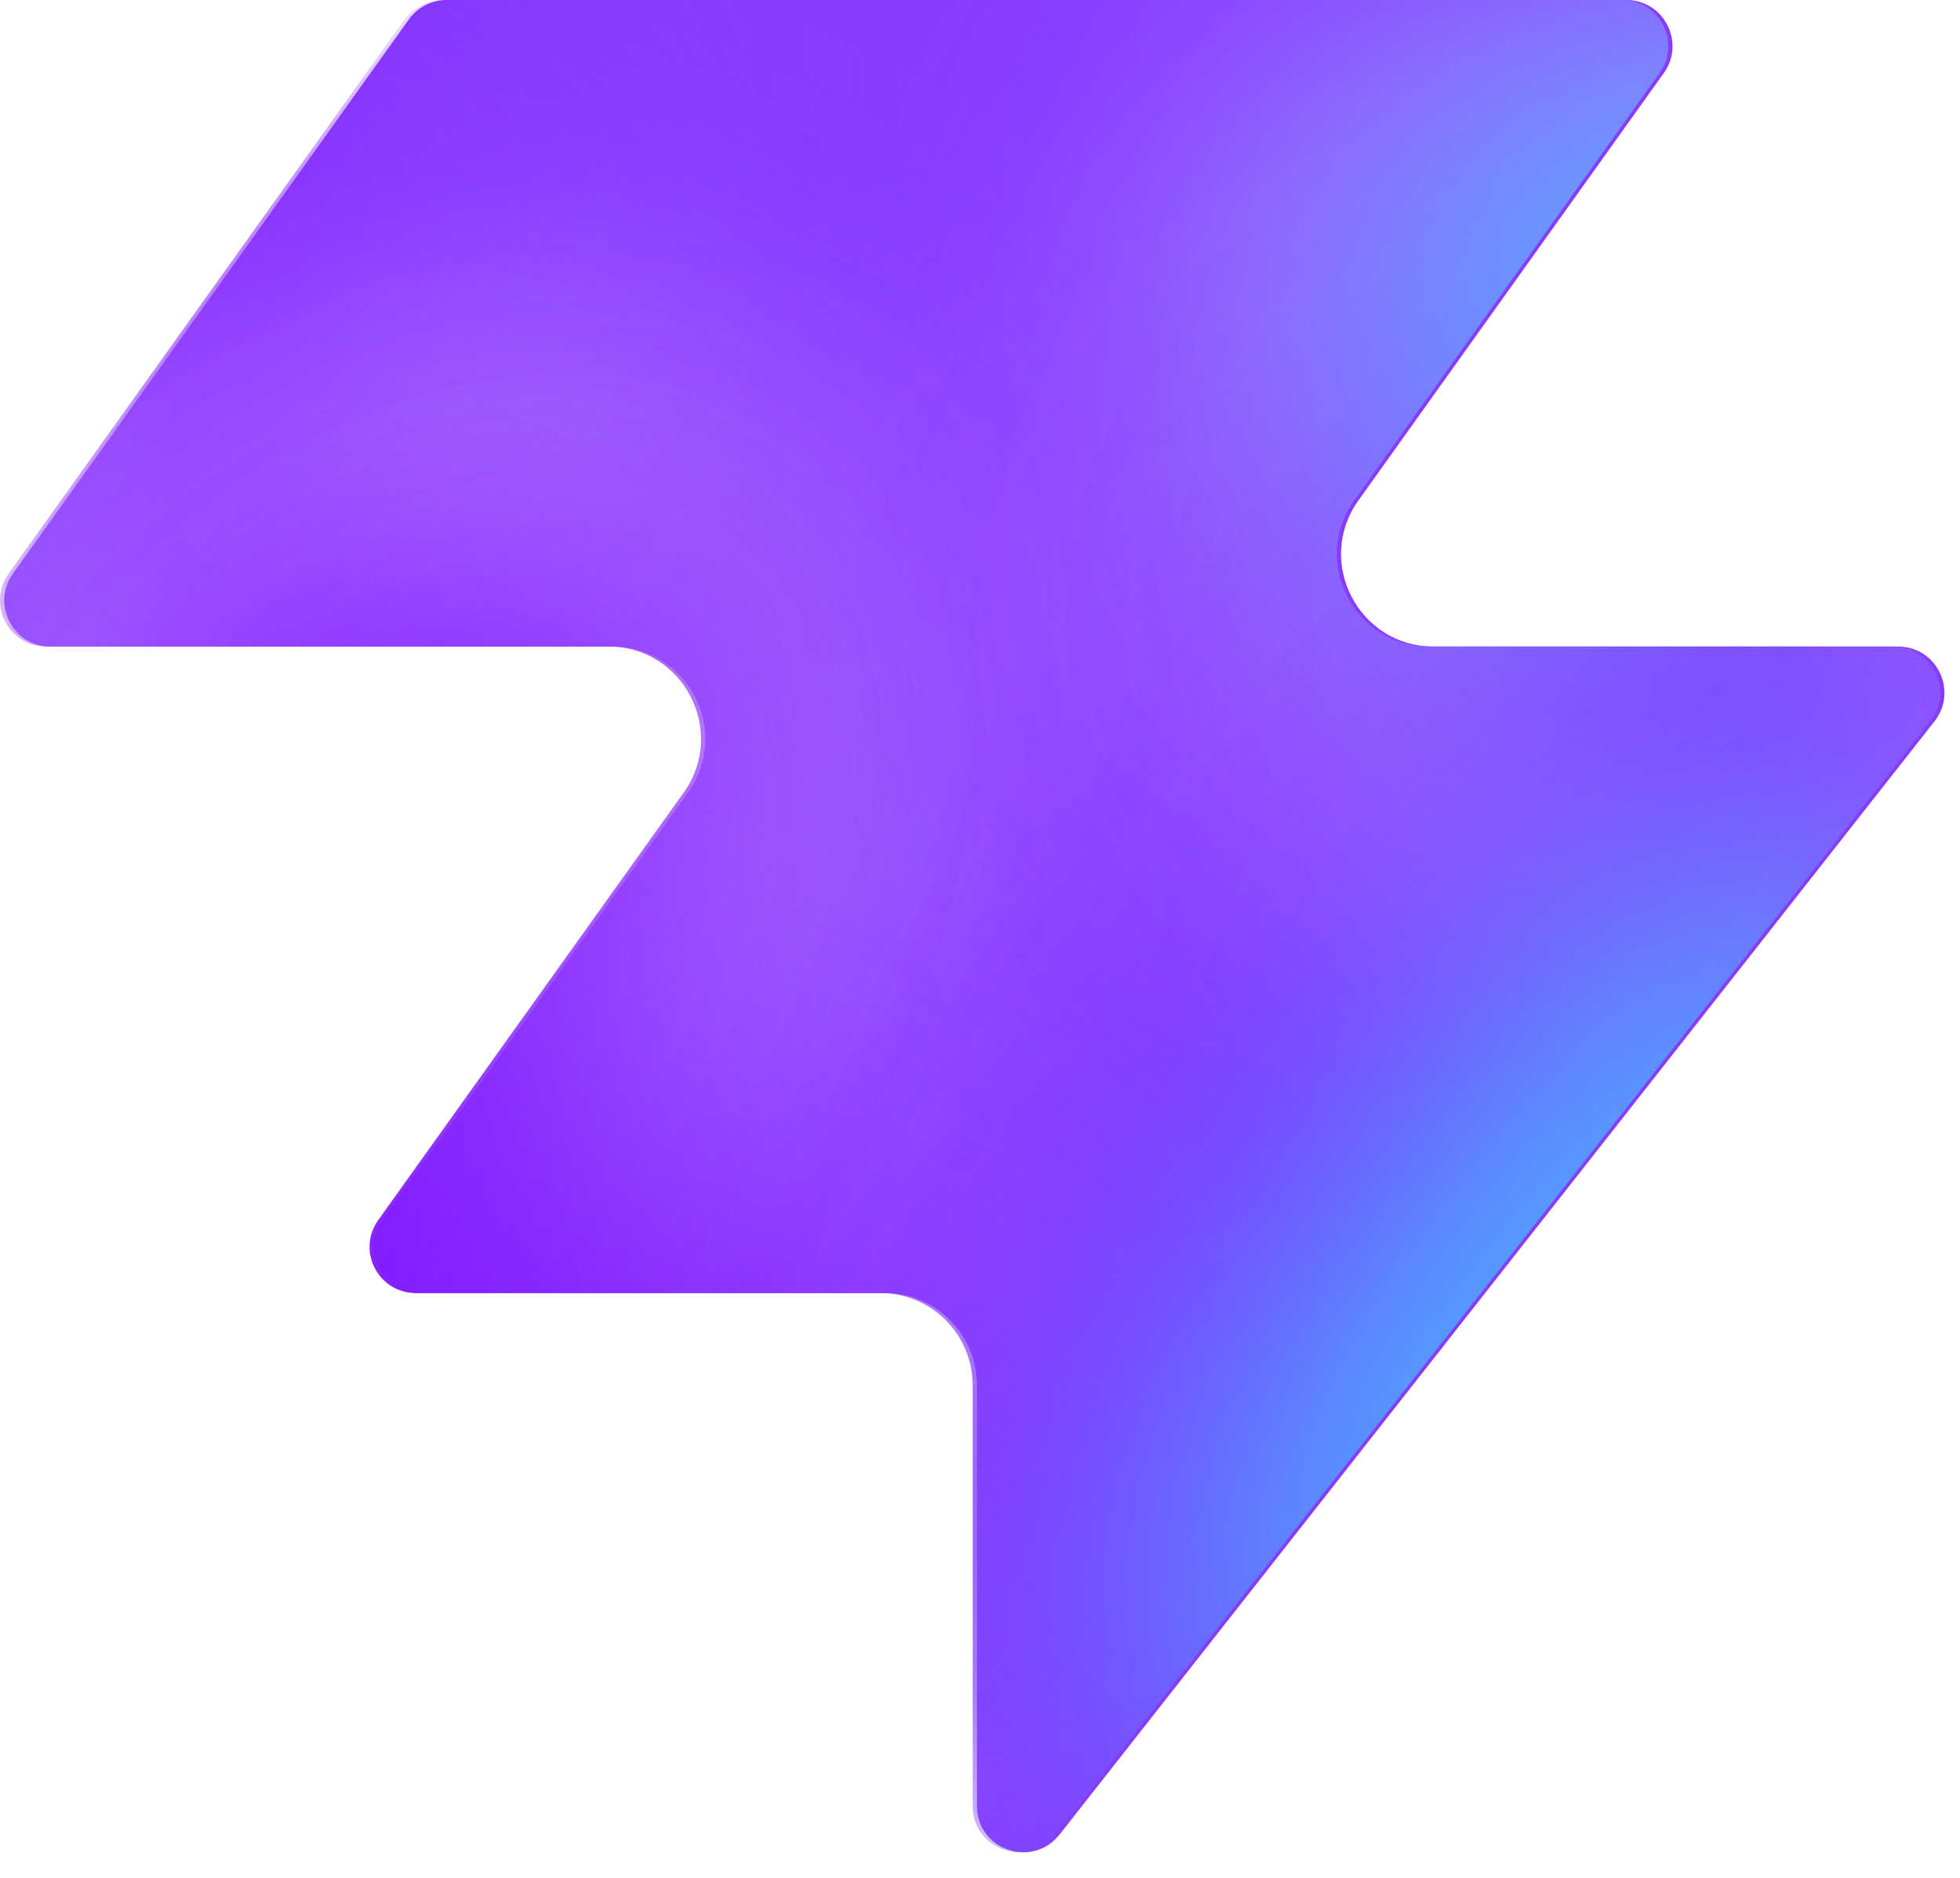
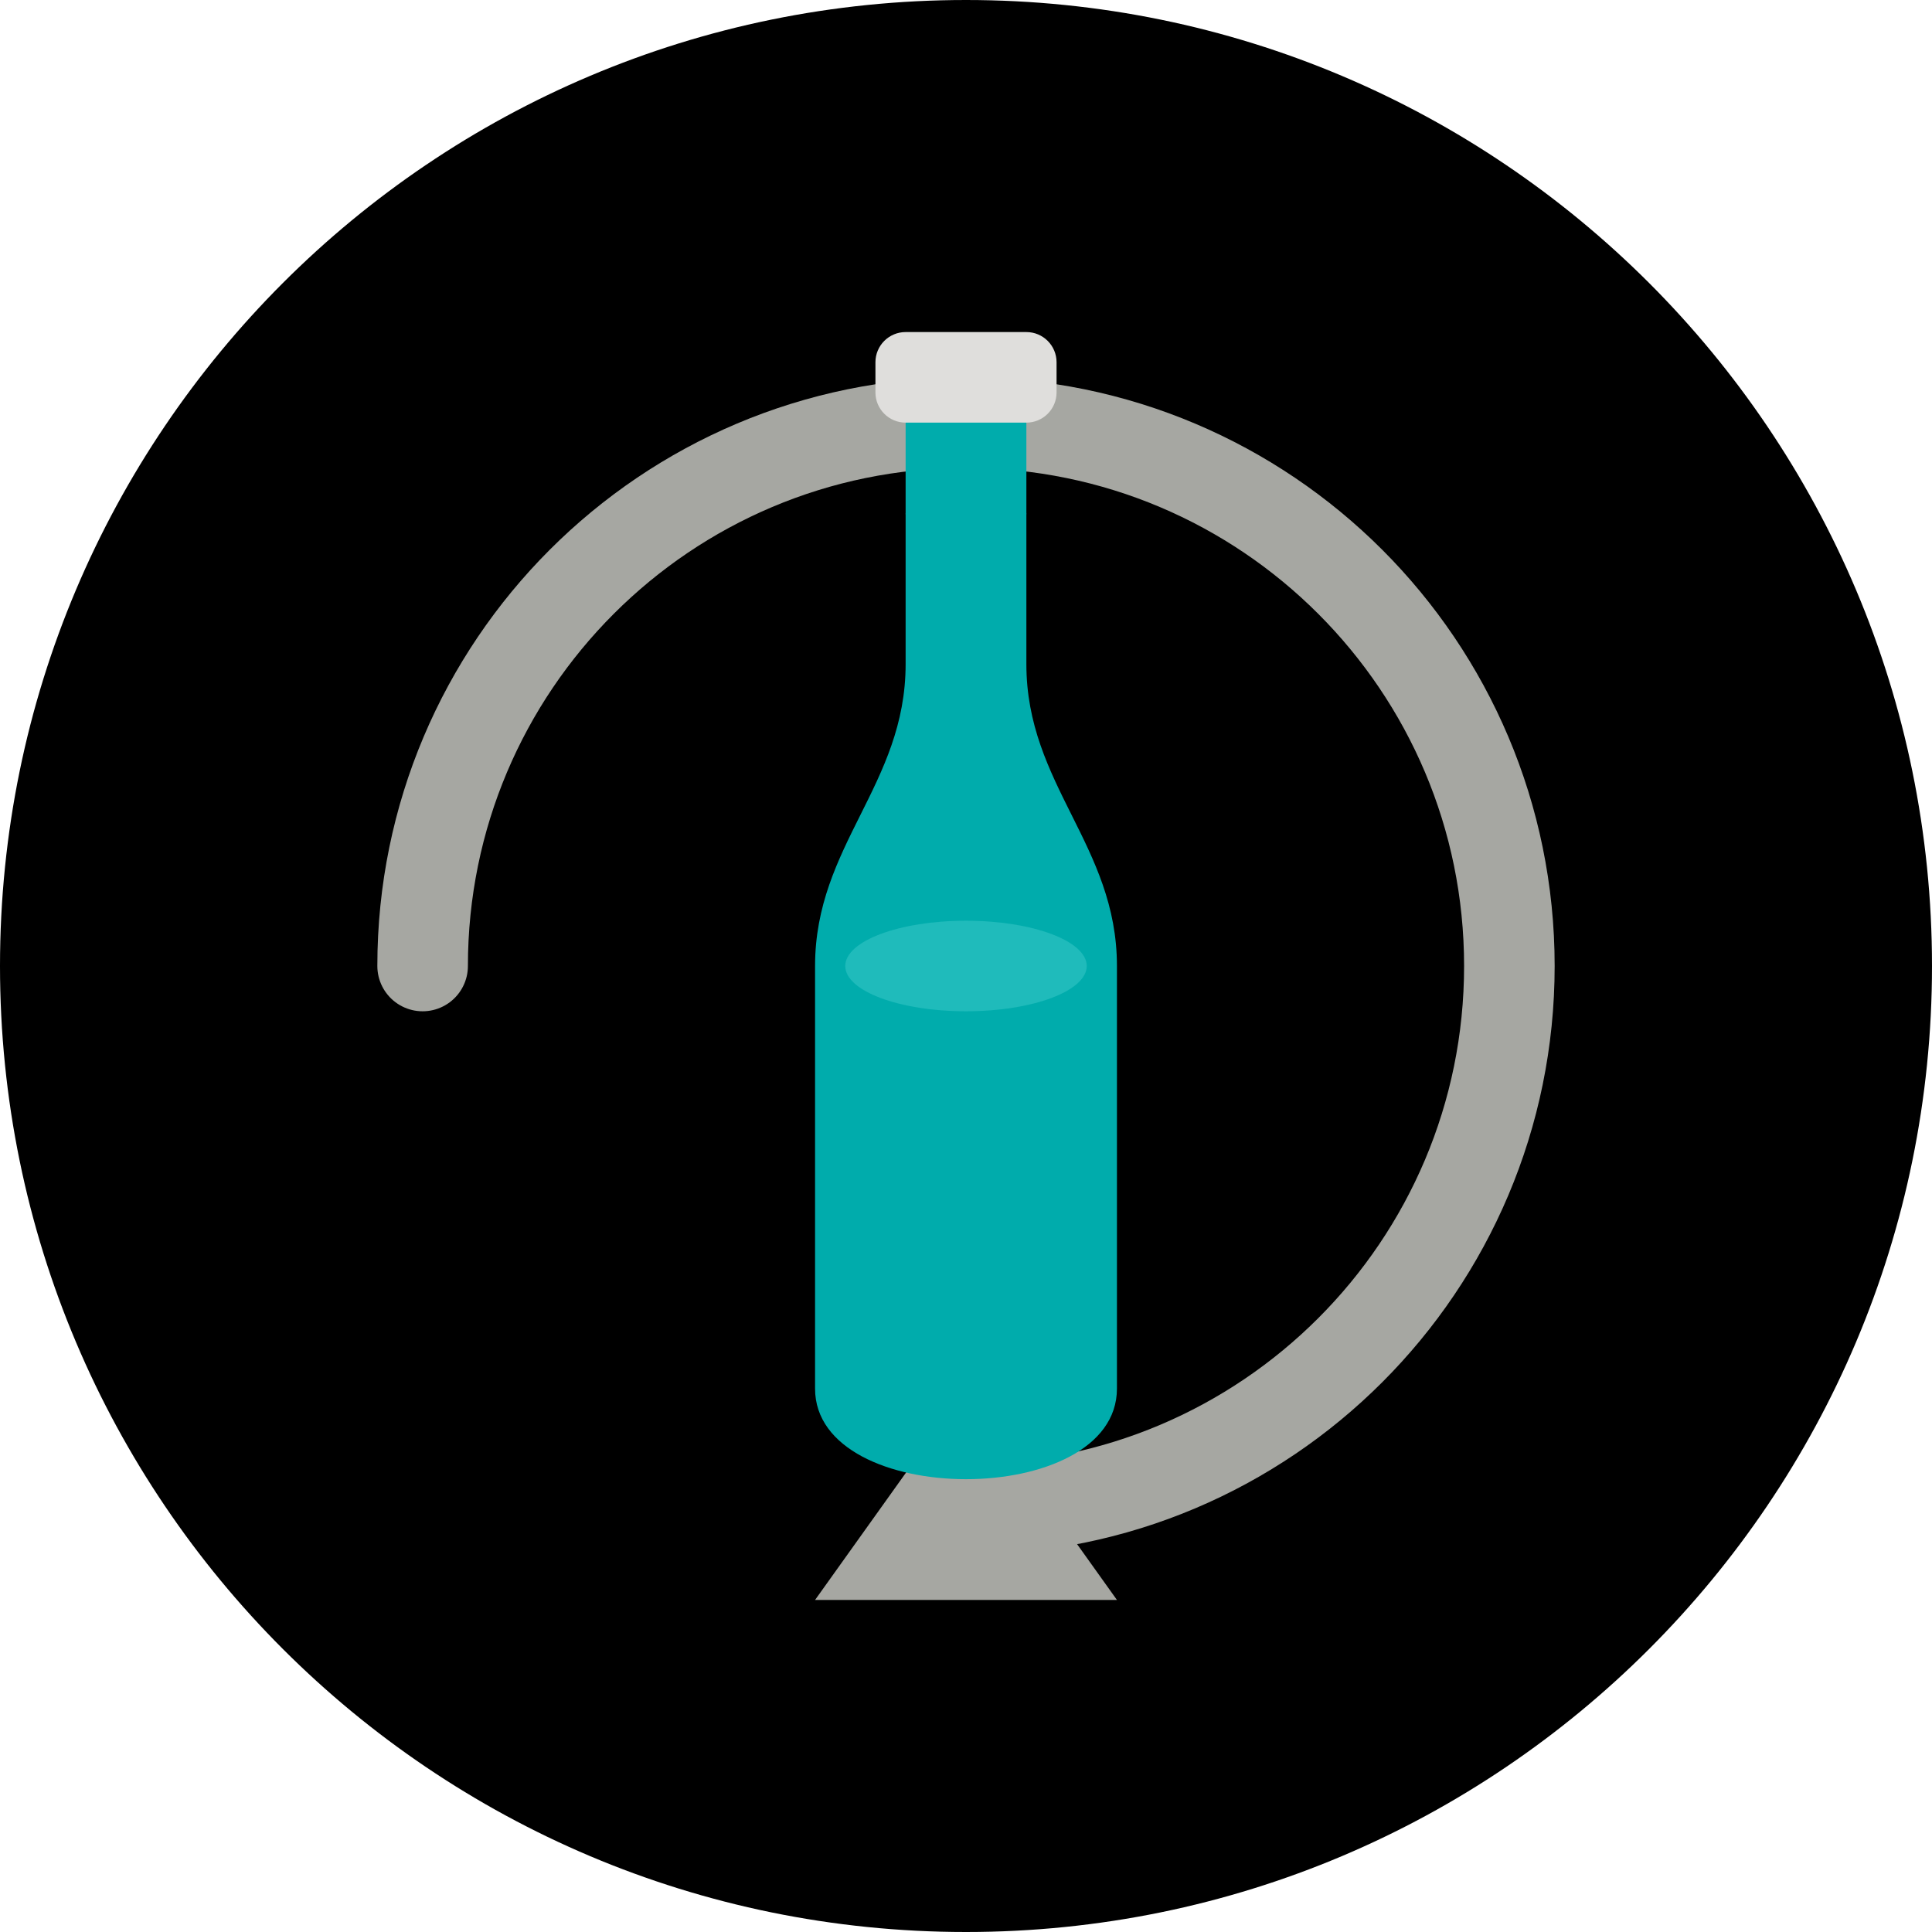
- <svg xmlns="http://www.w3.org/2000/svg" width="48" height="46" fill="none" viewBox="0 0 48 46">
-   <path fill="#863bff" d="M25.946 44.938c-.664.845-2.021.375-2.021-.698V33.937a2.26 2.26 0 0 0-2.262-2.262H10.287c-.92 0-1.456-1.04-.92-1.788l7.48-10.471c1.07-1.497 0-3.578-1.842-3.578H1.237c-.92 0-1.456-1.04-.92-1.788L10.013.474c.214-.297.556-.474.92-.474h28.894c.92 0 1.456 1.04.92 1.788l-7.48 10.471c-1.07 1.498 0 3.579 1.842 3.579h11.377c.943 0 1.473 1.088.89 1.83L25.947 44.94z" style="fill:#863bff;fill:color(display-p3 .525 .23 1);fill-opacity:1" />
-   <mask id="a" width="48" height="46" x="0" y="0" maskUnits="userSpaceOnUse" style="mask-type:alpha">
-     <path fill="#000" d="M25.842 44.938c-.664.844-2.021.375-2.021-.698V33.937a2.26 2.26 0 0 0-2.262-2.262H10.183c-.92 0-1.456-1.04-.92-1.788l7.48-10.471c1.07-1.498 0-3.579-1.842-3.579H1.133c-.92 0-1.456-1.04-.92-1.787L9.91.473c.214-.297.556-.474.92-.474h28.894c.92 0 1.456 1.04.92 1.788l-7.48 10.471c-1.07 1.498 0 3.578 1.842 3.578h11.377c.943 0 1.473 1.088.89 1.832L25.843 44.94z" style="fill:#000;fill-opacity:1" />
-   </mask>
-   <g mask="url(#a)">
-     <g filter="url(#b)">
-       <ellipse cx="5.508" cy="14.704" fill="#ede6ff" rx="5.508" ry="14.704" style="fill:#ede6ff;fill:color(display-p3 .927 .903 1);fill-opacity:1" transform="matrix(.00324 1 1 -.00324 -4.47 31.516)" />
-     </g>
-     <g filter="url(#c)">
-       <ellipse cx="10.399" cy="29.851" fill="#ede6ff" rx="10.399" ry="29.851" style="fill:#ede6ff;fill:color(display-p3 .927 .903 1);fill-opacity:1" transform="matrix(.00324 1 1 -.00324 -39.328 7.883)" />
-     </g>
-     <g filter="url(#d)">
-       <ellipse cx="5.508" cy="30.487" fill="#7e14ff" rx="5.508" ry="30.487" style="fill:#7e14ff;fill:color(display-p3 .492 .077 1);fill-opacity:1" transform="rotate(89.814 -25.913 -14.639)scale(1 -1)" />
-     </g>
-     <g filter="url(#e)">
-       <ellipse cx="5.508" cy="30.599" fill="#7e14ff" rx="5.508" ry="30.599" style="fill:#7e14ff;fill:color(display-p3 .492 .077 1);fill-opacity:1" transform="rotate(89.814 -32.644 -3.334)scale(1 -1)" />
-     </g>
-     <g filter="url(#f)">
-       <ellipse cx="5.508" cy="30.599" fill="#7e14ff" rx="5.508" ry="30.599" style="fill:#7e14ff;fill:color(display-p3 .492 .077 1);fill-opacity:1" transform="matrix(.00324 1 1 -.00324 -34.34 30.47)" />
-     </g>
-     <g filter="url(#g)">
-       <ellipse cx="14.072" cy="22.078" fill="#ede6ff" rx="14.072" ry="22.078" style="fill:#ede6ff;fill:color(display-p3 .927 .903 1);fill-opacity:1" transform="rotate(93.35 24.506 48.493)scale(-1 1)" />
-     </g>
-     <g filter="url(#h)">
-       <ellipse cx="3.47" cy="21.501" fill="#7e14ff" rx="3.47" ry="21.501" style="fill:#7e14ff;fill:color(display-p3 .492 .077 1);fill-opacity:1" transform="rotate(89.009 28.708 47.59)scale(-1 1)" />
-     </g>
-     <g filter="url(#i)">
-       <ellipse cx="3.47" cy="21.501" fill="#7e14ff" rx="3.47" ry="21.501" style="fill:#7e14ff;fill:color(display-p3 .492 .077 1);fill-opacity:1" transform="rotate(89.009 28.708 47.59)scale(-1 1)" />
-     </g>
-     <g filter="url(#j)">
-       <ellipse cx=".387" cy="8.972" fill="#7e14ff" rx="4.407" ry="29.108" style="fill:#7e14ff;fill:color(display-p3 .492 .077 1);fill-opacity:1" transform="rotate(39.51 .387 8.972)" />
-     </g>
-     <g filter="url(#k)">
-       <ellipse cx="47.523" cy="-6.092" fill="#7e14ff" rx="4.407" ry="29.108" style="fill:#7e14ff;fill:color(display-p3 .492 .077 1);fill-opacity:1" transform="rotate(37.892 47.523 -6.092)" />
-     </g>
-     <g filter="url(#l)">
-       <ellipse cx="41.412" cy="6.333" fill="#47bfff" rx="5.971" ry="9.665" style="fill:#47bfff;fill:color(display-p3 .28 .748 1);fill-opacity:1" transform="rotate(37.892 41.412 6.333)" />
-     </g>
-     <g filter="url(#m)">
-       <ellipse cx="-1.879" cy="38.332" fill="#7e14ff" rx="4.407" ry="29.108" style="fill:#7e14ff;fill:color(display-p3 .492 .077 1);fill-opacity:1" transform="rotate(37.892 -1.88 38.332)" />
-     </g>
-     <g filter="url(#n)">
-       <ellipse cx="-1.879" cy="38.332" fill="#7e14ff" rx="4.407" ry="29.108" style="fill:#7e14ff;fill:color(display-p3 .492 .077 1);fill-opacity:1" transform="rotate(37.892 -1.88 38.332)" />
-     </g>
-     <g filter="url(#o)">
-       <ellipse cx="35.651" cy="29.907" fill="#7e14ff" rx="4.407" ry="29.108" style="fill:#7e14ff;fill:color(display-p3 .492 .077 1);fill-opacity:1" transform="rotate(37.892 35.651 29.907)" />
-     </g>
-     <g filter="url(#p)">
-       <ellipse cx="38.418" cy="32.4" fill="#47bfff" rx="5.971" ry="15.297" style="fill:#47bfff;fill:color(display-p3 .28 .748 1);fill-opacity:1" transform="rotate(37.892 38.418 32.4)" />
-     </g>
-   </g>
-   <defs>
-     <filter id="b" width="60.045" height="41.654" x="-19.77" y="16.149" color-interpolation-filters="sRGB" filterUnits="userSpaceOnUse">
-       <feFlood flood-opacity="0" result="BackgroundImageFix" />
-       <feBlend in="SourceGraphic" in2="BackgroundImageFix" result="shape" />
-       <feGaussianBlur result="effect1_foregroundBlur_2002_17158" stdDeviation="7.659" />
-     </filter>
-     <filter id="c" width="90.34" height="51.437" x="-54.613" y="-7.533" color-interpolation-filters="sRGB" filterUnits="userSpaceOnUse">
-       <feFlood flood-opacity="0" result="BackgroundImageFix" />
-       <feBlend in="SourceGraphic" in2="BackgroundImageFix" result="shape" />
-       <feGaussianBlur result="effect1_foregroundBlur_2002_17158" stdDeviation="7.659" />
-     </filter>
-     <filter id="d" width="79.355" height="29.4" x="-49.64" y="2.03" color-interpolation-filters="sRGB" filterUnits="userSpaceOnUse">
-       <feFlood flood-opacity="0" result="BackgroundImageFix" />
-       <feBlend in="SourceGraphic" in2="BackgroundImageFix" result="shape" />
-       <feGaussianBlur result="effect1_foregroundBlur_2002_17158" stdDeviation="4.596" />
-     </filter>
-     <filter id="e" width="79.579" height="29.4" x="-45.045" y="20.029" color-interpolation-filters="sRGB" filterUnits="userSpaceOnUse">
-       <feFlood flood-opacity="0" result="BackgroundImageFix" />
-       <feBlend in="SourceGraphic" in2="BackgroundImageFix" result="shape" />
-       <feGaussianBlur result="effect1_foregroundBlur_2002_17158" stdDeviation="4.596" />
-     </filter>
-     <filter id="f" width="79.579" height="29.4" x="-43.513" y="21.178" color-interpolation-filters="sRGB" filterUnits="userSpaceOnUse">
-       <feFlood flood-opacity="0" result="BackgroundImageFix" />
-       <feBlend in="SourceGraphic" in2="BackgroundImageFix" result="shape" />
-       <feGaussianBlur result="effect1_foregroundBlur_2002_17158" stdDeviation="4.596" />
-     </filter>
-     <filter id="g" width="74.749" height="58.852" x="15.756" y="-17.901" color-interpolation-filters="sRGB" filterUnits="userSpaceOnUse">
-       <feFlood flood-opacity="0" result="BackgroundImageFix" />
-       <feBlend in="SourceGraphic" in2="BackgroundImageFix" result="shape" />
-       <feGaussianBlur result="effect1_foregroundBlur_2002_17158" stdDeviation="7.659" />
-     </filter>
-     <filter id="h" width="61.377" height="25.362" x="23.548" y="2.284" color-interpolation-filters="sRGB" filterUnits="userSpaceOnUse">
-       <feFlood flood-opacity="0" result="BackgroundImageFix" />
-       <feBlend in="SourceGraphic" in2="BackgroundImageFix" result="shape" />
-       <feGaussianBlur result="effect1_foregroundBlur_2002_17158" stdDeviation="4.596" />
-     </filter>
-     <filter id="i" width="61.377" height="25.362" x="23.548" y="2.284" color-interpolation-filters="sRGB" filterUnits="userSpaceOnUse">
-       <feFlood flood-opacity="0" result="BackgroundImageFix" />
-       <feBlend in="SourceGraphic" in2="BackgroundImageFix" result="shape" />
-       <feGaussianBlur result="effect1_foregroundBlur_2002_17158" stdDeviation="4.596" />
-     </filter>
-     <filter id="j" width="56.045" height="63.649" x="-27.636" y="-22.853" color-interpolation-filters="sRGB" filterUnits="userSpaceOnUse">
-       <feFlood flood-opacity="0" result="BackgroundImageFix" />
-       <feBlend in="SourceGraphic" in2="BackgroundImageFix" result="shape" />
-       <feGaussianBlur result="effect1_foregroundBlur_2002_17158" stdDeviation="4.596" />
-     </filter>
-     <filter id="k" width="54.814" height="64.646" x="20.116" y="-38.415" color-interpolation-filters="sRGB" filterUnits="userSpaceOnUse">
-       <feFlood flood-opacity="0" result="BackgroundImageFix" />
-       <feBlend in="SourceGraphic" in2="BackgroundImageFix" result="shape" />
-       <feGaussianBlur result="effect1_foregroundBlur_2002_17158" stdDeviation="4.596" />
-     </filter>
-     <filter id="l" width="33.541" height="35.313" x="24.641" y="-11.323" color-interpolation-filters="sRGB" filterUnits="userSpaceOnUse">
-       <feFlood flood-opacity="0" result="BackgroundImageFix" />
-       <feBlend in="SourceGraphic" in2="BackgroundImageFix" result="shape" />
-       <feGaussianBlur result="effect1_foregroundBlur_2002_17158" stdDeviation="4.596" />
-     </filter>
-     <filter id="m" width="54.814" height="64.646" x="-29.286" y="6.009" color-interpolation-filters="sRGB" filterUnits="userSpaceOnUse">
-       <feFlood flood-opacity="0" result="BackgroundImageFix" />
-       <feBlend in="SourceGraphic" in2="BackgroundImageFix" result="shape" />
-       <feGaussianBlur result="effect1_foregroundBlur_2002_17158" stdDeviation="4.596" />
-     </filter>
-     <filter id="n" width="54.814" height="64.646" x="-29.286" y="6.009" color-interpolation-filters="sRGB" filterUnits="userSpaceOnUse">
-       <feFlood flood-opacity="0" result="BackgroundImageFix" />
-       <feBlend in="SourceGraphic" in2="BackgroundImageFix" result="shape" />
-       <feGaussianBlur result="effect1_foregroundBlur_2002_17158" stdDeviation="4.596" />
-     </filter>
-     <filter id="o" width="54.814" height="64.646" x="8.244" y="-2.416" color-interpolation-filters="sRGB" filterUnits="userSpaceOnUse">
-       <feFlood flood-opacity="0" result="BackgroundImageFix" />
-       <feBlend in="SourceGraphic" in2="BackgroundImageFix" result="shape" />
-       <feGaussianBlur result="effect1_foregroundBlur_2002_17158" stdDeviation="4.596" />
-     </filter>
-     <filter id="p" width="39.409" height="43.623" x="18.713" y="10.588" color-interpolation-filters="sRGB" filterUnits="userSpaceOnUse">
-       <feFlood flood-opacity="0" result="BackgroundImageFix" />
-       <feBlend in="SourceGraphic" in2="BackgroundImageFix" result="shape" />
-       <feGaussianBlur result="effect1_foregroundBlur_2002_17158" stdDeviation="4.596" />
-     </filter>
-   </defs>
+ <svg xmlns="http://www.w3.org/2000/svg" viewBox="0 0 64 64" fill="none">
+   <circle cx="32" cy="32" r="32" fill="#000000" />
+   <path d="M14 32 A18 18 0 1 1 32 50" stroke="#A6A7A2" stroke-width="3" stroke-linecap="round" fill="none" />
+   <polygon points="32,46 37,53 27,53" fill="#A6A7A2" />
+   <path d="M27 46 C27 50 37 50 37 46 L37 32 C37 28 34 26 34 22 L34 17 L30 17 L30 22 C30 26 27 28 27 32 Z" fill="#00ACAC" />
+   <rect x="30" y="13" width="4" height="5" rx="1" fill="#00ACAC" />
+   <rect x="29" y="11" width="6" height="3" rx="1" fill="#DFDEDC" />
+   <ellipse cx="32" cy="32" rx="4" ry="1.5" fill="#33c4c4" opacity="0.6" />
</svg>
